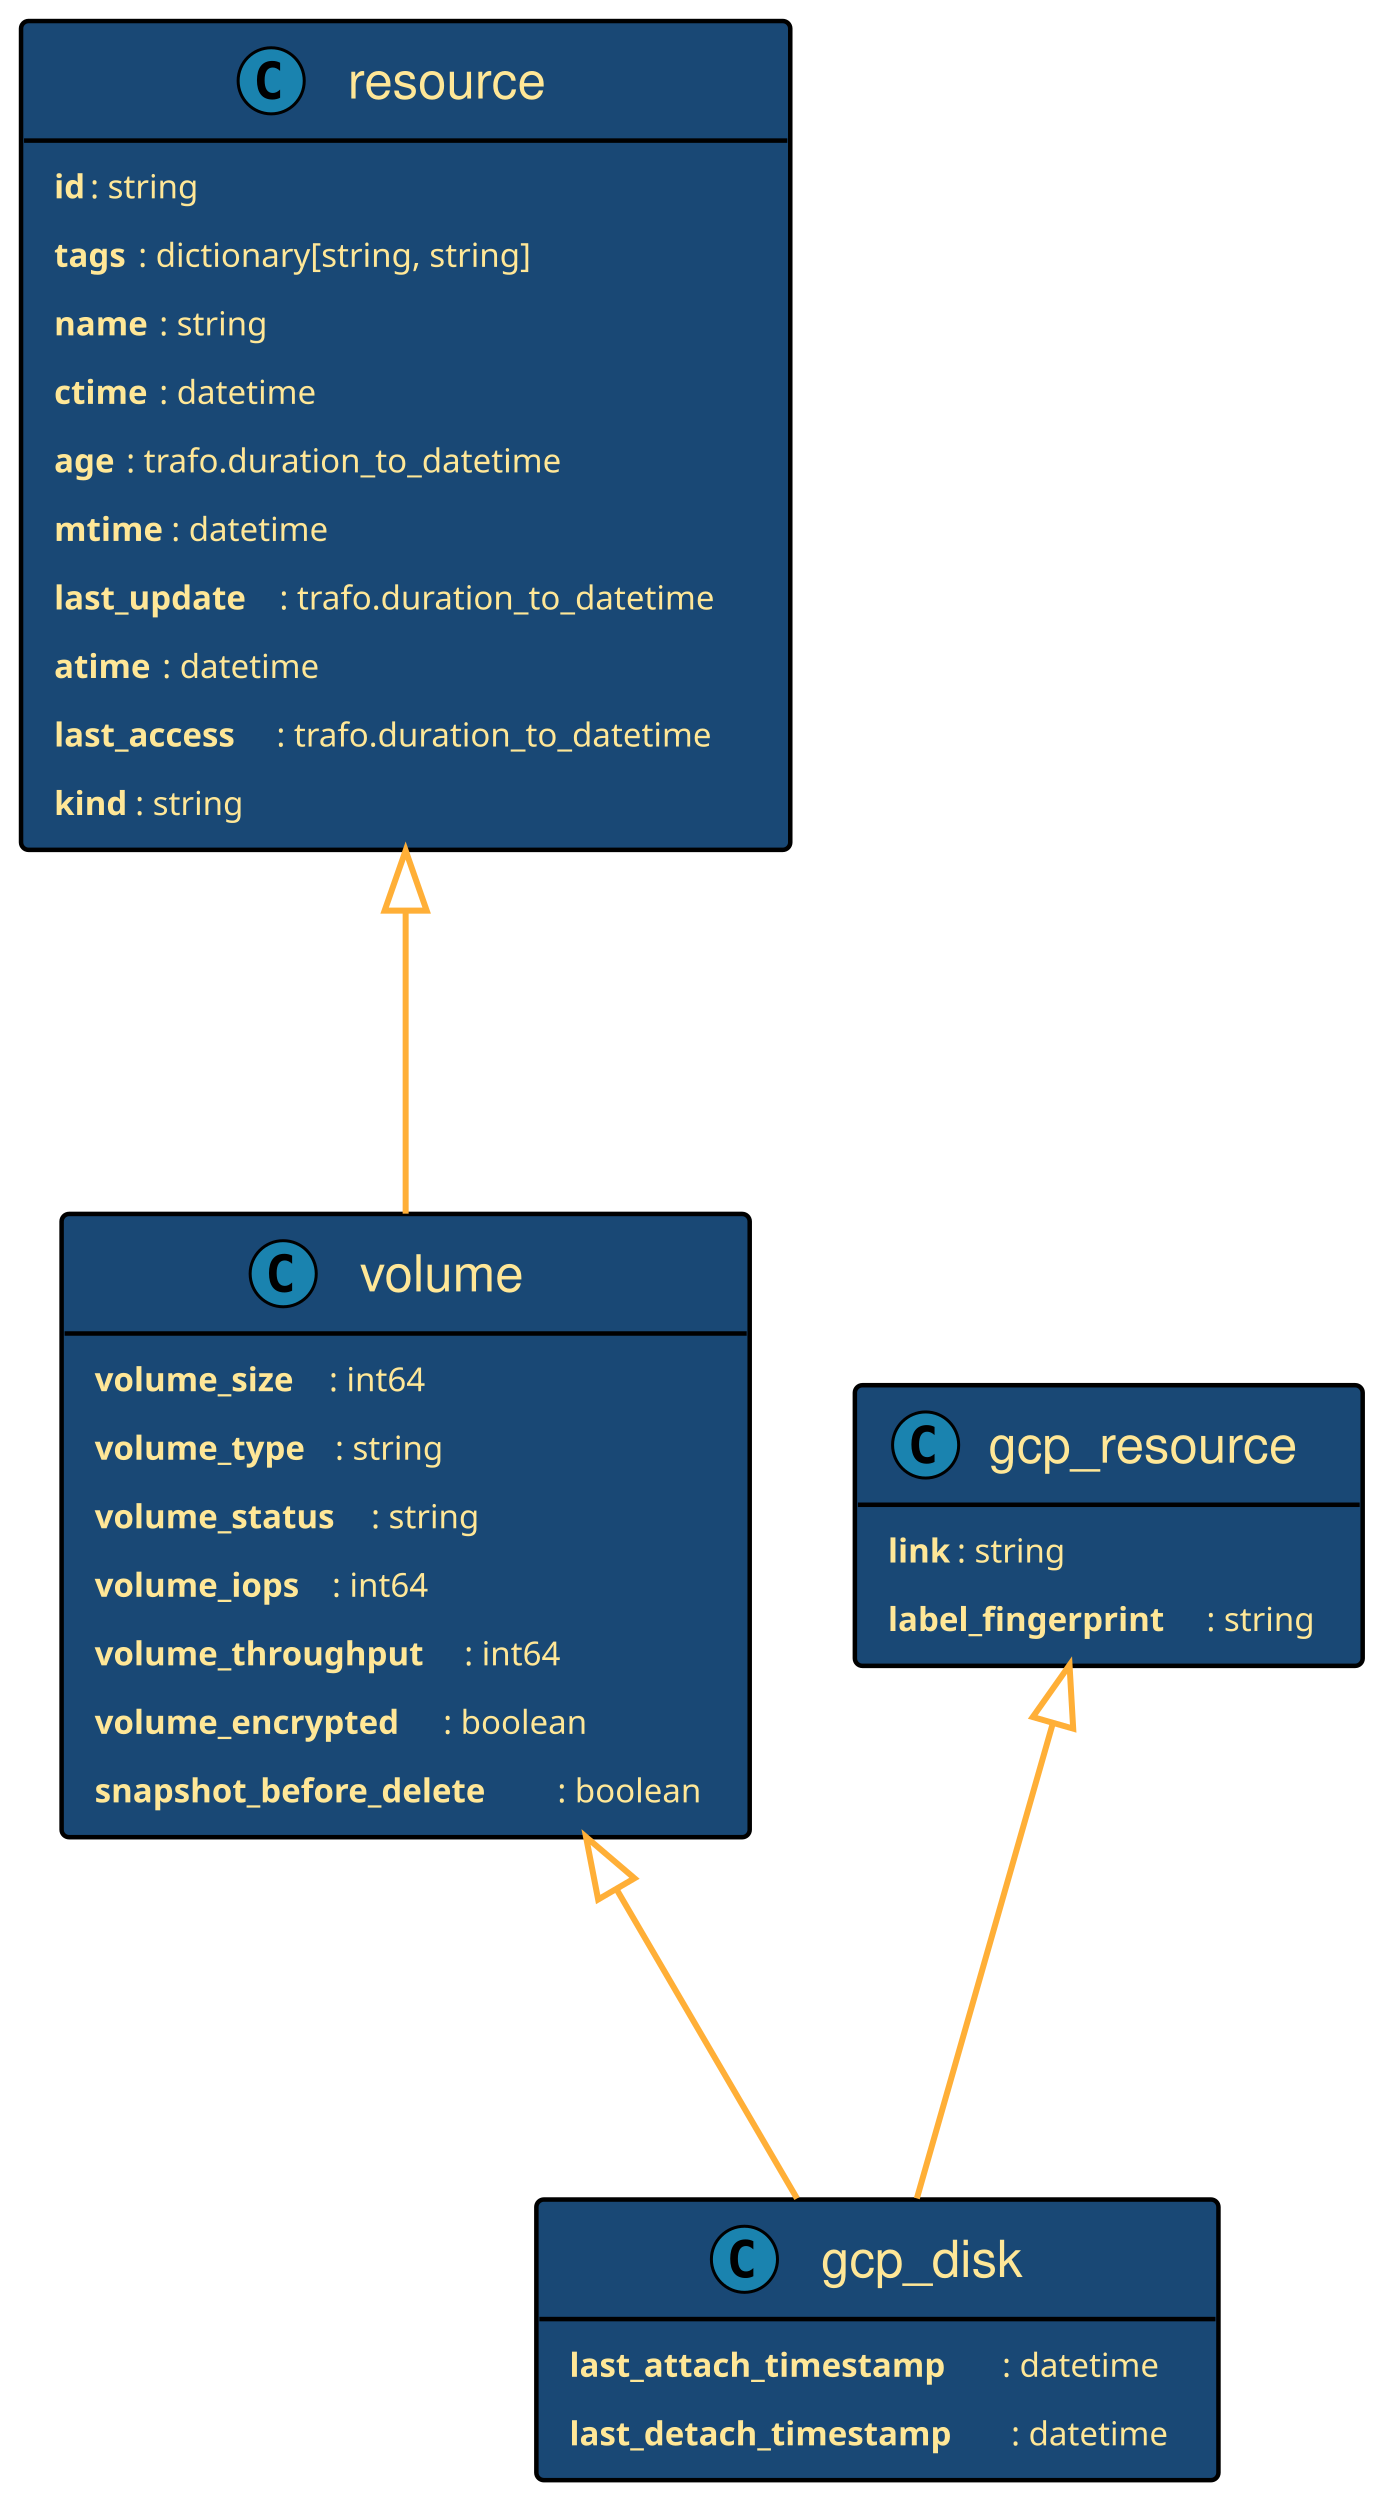
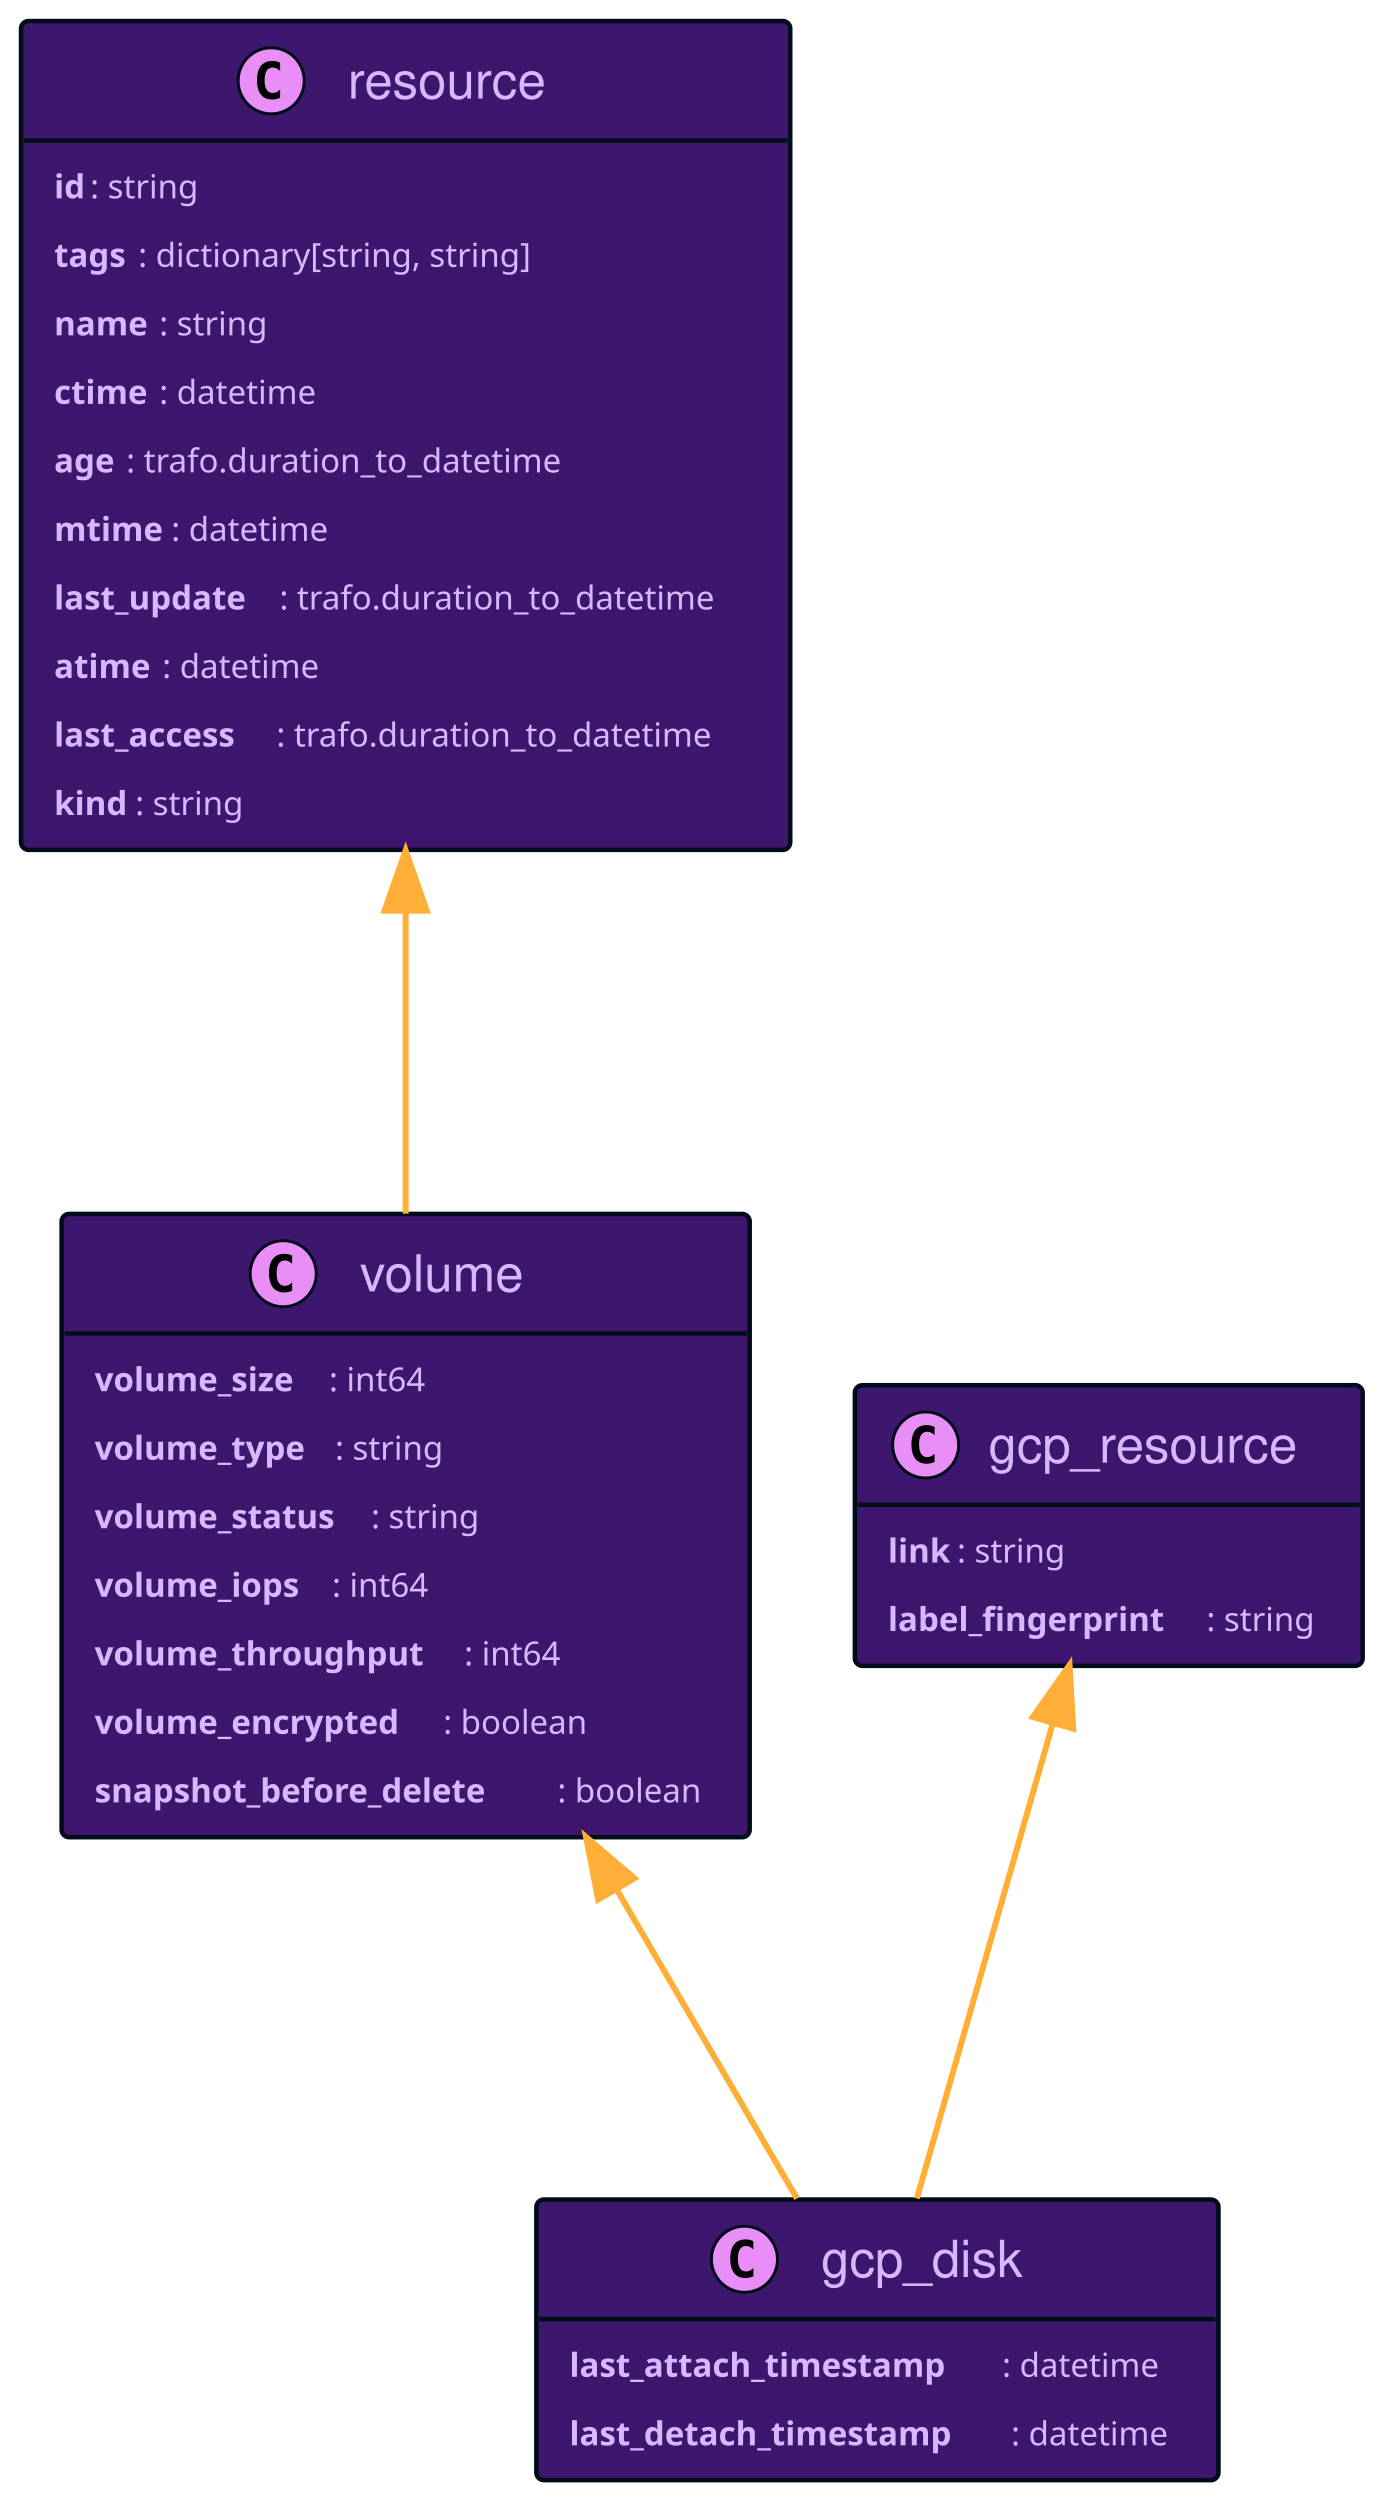
<svg xmlns="http://www.w3.org/2000/svg" width="460" height="832" contentScriptType="application/ecmascript" contentStyleType="text/css" style="width:460px;height:832px;background:#00000000" preserveAspectRatio="none" version="1.1" viewBox="0 0 460 832" zoomAndPan="magnify">
  <g>
-     <rect id="resource" width="256" height="275.836" x="7" y="7" fill="#194875" codeLine="17" rx="2.5" ry="2.5" style="stroke:#000;stroke-width:1.5" />
-     <ellipse cx="90.25" cy="26.895" fill="#1A83AF" rx="11" ry="11" style="stroke:#000;stroke-width:1" />
+     <rect id="resource" width="256" height="275.836" x="7" y="7" fill="#3d176e" codeLine="17" rx="2.5" ry="2.5" style="stroke:#000d19;stroke-width:1.5" />
+     <ellipse cx="90.25" cy="26.895" fill="#e98df7" rx="11" ry="11" style="stroke:#000d19;stroke-width:1" />
    <path fill="#000" d="M93.219,32.535 Q92.641,32.832 92,32.973 Q91.359,33.129 90.656,33.129 Q88.156,33.129 86.828,31.488 Q85.516,29.832 85.516,26.707 Q85.516,23.582 86.828,21.926 Q88.156,20.27 90.656,20.27 Q91.359,20.27 92,20.426 Q92.656,20.582 93.219,20.879 L93.219,23.598 Q92.594,23.02 92,22.754 Q91.406,22.473 90.781,22.473 Q89.438,22.473 88.75,23.551 Q88.062,24.613 88.062,26.707 Q88.062,28.801 88.75,29.879 Q89.438,30.941 90.781,30.941 Q91.406,30.941 92,30.676 Q92.594,30.395 93.219,29.816 L93.219,32.535 Z" />
-     <text x="115.75" y="32.78" fill="#FFE797" font-family="Helvetica" font-size="17" lengthAdjust="spacing" textLength="71">resource</text>
-     <line style="stroke:#000;stroke-width:1.5" x1="8" x2="262" y1="46.789" y2="46.789" />
-     <text x="18" y="65.999" fill="#FFE797" font-family="sans-serif" font-size="11" font-weight="bold" lengthAdjust="spacing" textLength="12">id</text>
-     <text x="30" y="65.999" fill="#FFE797" font-family="sans-serif" font-size="11" lengthAdjust="spacing" textLength="41">: string</text>
-     <text x="18" y="88.804" fill="#FFE797" font-family="sans-serif" font-size="11" font-weight="bold" lengthAdjust="spacing" textLength="28">tags</text>
-     <text x="46" y="88.804" fill="#FFE797" font-family="sans-serif" font-size="11" lengthAdjust="spacing" textLength="145">: dictionary[string, string]</text>
-     <text x="18" y="111.609" fill="#FFE797" font-family="sans-serif" font-size="11" font-weight="bold" lengthAdjust="spacing" textLength="35">name</text>
-     <text x="53" y="111.609" fill="#FFE797" font-family="sans-serif" font-size="11" lengthAdjust="spacing" textLength="41">: string</text>
-     <text x="18" y="134.414" fill="#FFE797" font-family="sans-serif" font-size="11" font-weight="bold" lengthAdjust="spacing" textLength="35">ctime</text>
-     <text x="53" y="134.414" fill="#FFE797" font-family="sans-serif" font-size="11" lengthAdjust="spacing" textLength="58">: datetime</text>
-     <text x="18" y="157.218" fill="#FFE797" font-family="sans-serif" font-size="11" font-weight="bold" lengthAdjust="spacing" textLength="24">age</text>
-     <text x="42" y="157.218" fill="#FFE797" font-family="sans-serif" font-size="11" lengthAdjust="spacing" textLength="159">: trafo.duration_to_datetime</text>
-     <text x="18" y="180.023" fill="#FFE797" font-family="sans-serif" font-size="11" font-weight="bold" lengthAdjust="spacing" textLength="39">mtime</text>
-     <text x="57" y="180.023" fill="#FFE797" font-family="sans-serif" font-size="11" lengthAdjust="spacing" textLength="58">: datetime</text>
-     <text x="18" y="202.828" fill="#FFE797" font-family="sans-serif" font-size="11" font-weight="bold" lengthAdjust="spacing" textLength="75">last_update</text>
-     <text x="93" y="202.828" fill="#FFE797" font-family="sans-serif" font-size="11" lengthAdjust="spacing" textLength="159">: trafo.duration_to_datetime</text>
-     <text x="18" y="225.632" fill="#FFE797" font-family="sans-serif" font-size="11" font-weight="bold" lengthAdjust="spacing" textLength="36">atime</text>
-     <text x="54" y="225.632" fill="#FFE797" font-family="sans-serif" font-size="11" lengthAdjust="spacing" textLength="58">: datetime</text>
-     <text x="18" y="248.437" fill="#FFE797" font-family="sans-serif" font-size="11" font-weight="bold" lengthAdjust="spacing" textLength="74">last_access</text>
-     <text x="92" y="248.437" fill="#FFE797" font-family="sans-serif" font-size="11" lengthAdjust="spacing" textLength="159">: trafo.duration_to_datetime</text>
-     <text x="18" y="271.242" fill="#FFE797" font-family="sans-serif" font-size="11" font-weight="bold" lengthAdjust="spacing" textLength="27">kind</text>
-     <text x="45" y="271.242" fill="#FFE797" font-family="sans-serif" font-size="11" lengthAdjust="spacing" textLength="41">: string</text>
-     <rect id="gcp_resource" width="169" height="93.398" x="284.5" y="461" fill="#194875" codeLine="29" rx="2.5" ry="2.5" style="stroke:#000;stroke-width:1.5" />
-     <ellipse cx="308.05" cy="480.894" fill="#1A83AF" rx="11" ry="11" style="stroke:#000;stroke-width:1" />
+     <text x="115.75" y="32.78" fill="#d9b8ff" font-family="Helvetica" font-size="17" lengthAdjust="spacing" textLength="71">resource</text>
+     <line style="stroke:#000d19;stroke-width:1.5" x1="8" x2="262" y1="46.789" y2="46.789" />
+     <text x="18" y="65.999" fill="#d9b8ff" font-family="sans-serif" font-size="11" font-weight="bold" lengthAdjust="spacing" textLength="12">id</text>
+     <text x="30" y="65.999" fill="#d9b8ff" font-family="sans-serif" font-size="11" lengthAdjust="spacing" textLength="41">: string</text>
+     <text x="18" y="88.804" fill="#d9b8ff" font-family="sans-serif" font-size="11" font-weight="bold" lengthAdjust="spacing" textLength="28">tags</text>
+     <text x="46" y="88.804" fill="#d9b8ff" font-family="sans-serif" font-size="11" lengthAdjust="spacing" textLength="145">: dictionary[string, string]</text>
+     <text x="18" y="111.609" fill="#d9b8ff" font-family="sans-serif" font-size="11" font-weight="bold" lengthAdjust="spacing" textLength="35">name</text>
+     <text x="53" y="111.609" fill="#d9b8ff" font-family="sans-serif" font-size="11" lengthAdjust="spacing" textLength="41">: string</text>
+     <text x="18" y="134.414" fill="#d9b8ff" font-family="sans-serif" font-size="11" font-weight="bold" lengthAdjust="spacing" textLength="35">ctime</text>
+     <text x="53" y="134.414" fill="#d9b8ff" font-family="sans-serif" font-size="11" lengthAdjust="spacing" textLength="58">: datetime</text>
+     <text x="18" y="157.218" fill="#d9b8ff" font-family="sans-serif" font-size="11" font-weight="bold" lengthAdjust="spacing" textLength="24">age</text>
+     <text x="42" y="157.218" fill="#d9b8ff" font-family="sans-serif" font-size="11" lengthAdjust="spacing" textLength="159">: trafo.duration_to_datetime</text>
+     <text x="18" y="180.023" fill="#d9b8ff" font-family="sans-serif" font-size="11" font-weight="bold" lengthAdjust="spacing" textLength="39">mtime</text>
+     <text x="57" y="180.023" fill="#d9b8ff" font-family="sans-serif" font-size="11" lengthAdjust="spacing" textLength="58">: datetime</text>
+     <text x="18" y="202.828" fill="#d9b8ff" font-family="sans-serif" font-size="11" font-weight="bold" lengthAdjust="spacing" textLength="75">last_update</text>
+     <text x="93" y="202.828" fill="#d9b8ff" font-family="sans-serif" font-size="11" lengthAdjust="spacing" textLength="159">: trafo.duration_to_datetime</text>
+     <text x="18" y="225.632" fill="#d9b8ff" font-family="sans-serif" font-size="11" font-weight="bold" lengthAdjust="spacing" textLength="36">atime</text>
+     <text x="54" y="225.632" fill="#d9b8ff" font-family="sans-serif" font-size="11" lengthAdjust="spacing" textLength="58">: datetime</text>
+     <text x="18" y="248.437" fill="#d9b8ff" font-family="sans-serif" font-size="11" font-weight="bold" lengthAdjust="spacing" textLength="74">last_access</text>
+     <text x="92" y="248.437" fill="#d9b8ff" font-family="sans-serif" font-size="11" lengthAdjust="spacing" textLength="159">: trafo.duration_to_datetime</text>
+     <text x="18" y="271.242" fill="#d9b8ff" font-family="sans-serif" font-size="11" font-weight="bold" lengthAdjust="spacing" textLength="27">kind</text>
+     <text x="45" y="271.242" fill="#d9b8ff" font-family="sans-serif" font-size="11" lengthAdjust="spacing" textLength="41">: string</text>
+     <rect id="gcp_resource" width="169" height="93.398" x="284.5" y="461" fill="#3d176e" codeLine="29" rx="2.5" ry="2.5" style="stroke:#000d19;stroke-width:1.5" />
+     <ellipse cx="308.05" cy="480.894" fill="#e98df7" rx="11" ry="11" style="stroke:#000d19;stroke-width:1" />
    <path fill="#000" d="M311.019,486.535 Q310.441,486.832 309.8,486.973 Q309.159,487.129 308.456,487.129 Q305.956,487.129 304.628,485.488 Q303.316,483.832 303.316,480.707 Q303.316,477.582 304.628,475.926 Q305.956,474.269 308.456,474.269 Q309.159,474.269 309.8,474.426 Q310.456,474.582 311.019,474.879 L311.019,477.598 Q310.394,477.019 309.8,476.754 Q309.206,476.473 308.581,476.473 Q307.238,476.473 306.55,477.551 Q305.863,478.613 305.863,480.707 Q305.863,482.801 306.55,483.879 Q307.238,484.941 308.581,484.941 Q309.206,484.941 309.8,484.676 Q310.394,484.394 311.019,483.816 L311.019,486.535 Z" />
-     <text x="328.95" y="486.78" fill="#FFE797" font-family="Helvetica" font-size="17" lengthAdjust="spacing" textLength="108">gcp_resource</text>
-     <line style="stroke:#000;stroke-width:1.5" x1="285.5" x2="452.5" y1="500.789" y2="500.789" />
-     <text x="295.5" y="520" fill="#FFE797" font-family="sans-serif" font-size="11" font-weight="bold" lengthAdjust="spacing" textLength="23">link</text>
-     <text x="318.5" y="520" fill="#FFE797" font-family="sans-serif" font-size="11" lengthAdjust="spacing" textLength="41">: string</text>
-     <text x="295.5" y="542.804" fill="#FFE797" font-family="sans-serif" font-size="11" font-weight="bold" lengthAdjust="spacing" textLength="106">label_fingerprint</text>
-     <text x="401.5" y="542.804" fill="#FFE797" font-family="sans-serif" font-size="11" lengthAdjust="spacing" textLength="41">: string</text>
-     <rect id="volume" width="229" height="207.422" x="20.5" y="404" fill="#194875" codeLine="33" rx="2.5" ry="2.5" style="stroke:#000;stroke-width:1.5" />
-     <ellipse cx="94.25" cy="423.894" fill="#1A83AF" rx="11" ry="11" style="stroke:#000;stroke-width:1" />
+     <text x="328.95" y="486.78" fill="#d9b8ff" font-family="Helvetica" font-size="17" lengthAdjust="spacing" textLength="108">gcp_resource</text>
+     <line style="stroke:#000d19;stroke-width:1.5" x1="285.5" x2="452.5" y1="500.789" y2="500.789" />
+     <text x="295.5" y="520" fill="#d9b8ff" font-family="sans-serif" font-size="11" font-weight="bold" lengthAdjust="spacing" textLength="23">link</text>
+     <text x="318.5" y="520" fill="#d9b8ff" font-family="sans-serif" font-size="11" lengthAdjust="spacing" textLength="41">: string</text>
+     <text x="295.5" y="542.804" fill="#d9b8ff" font-family="sans-serif" font-size="11" font-weight="bold" lengthAdjust="spacing" textLength="106">label_fingerprint</text>
+     <text x="401.5" y="542.804" fill="#d9b8ff" font-family="sans-serif" font-size="11" lengthAdjust="spacing" textLength="41">: string</text>
+     <rect id="volume" width="229" height="207.422" x="20.5" y="404" fill="#3d176e" codeLine="33" rx="2.5" ry="2.5" style="stroke:#000d19;stroke-width:1.5" />
+     <ellipse cx="94.25" cy="423.894" fill="#e98df7" rx="11" ry="11" style="stroke:#000d19;stroke-width:1" />
    <path fill="#000" d="M97.219,429.535 Q96.641,429.832 96,429.973 Q95.359,430.129 94.656,430.129 Q92.156,430.129 90.828,428.488 Q89.516,426.832 89.516,423.707 Q89.516,420.582 90.828,418.926 Q92.156,417.269 94.656,417.269 Q95.359,417.269 96,417.426 Q96.656,417.582 97.219,417.879 L97.219,420.598 Q96.594,420.019 96,419.754 Q95.406,419.473 94.781,419.473 Q93.438,419.473 92.75,420.551 Q92.062,421.613 92.062,423.707 Q92.062,425.801 92.75,426.879 Q93.438,427.941 94.781,427.941 Q95.406,427.941 96,427.676 Q96.594,427.394 97.219,426.816 L97.219,429.535 Z" />
-     <text x="119.75" y="429.78" fill="#FFE797" font-family="Helvetica" font-size="17" lengthAdjust="spacing" textLength="63">volume</text>
-     <line style="stroke:#000;stroke-width:1.5" x1="21.5" x2="248.5" y1="443.789" y2="443.789" />
-     <text x="31.5" y="463" fill="#FFE797" font-family="sans-serif" font-size="11" font-weight="bold" lengthAdjust="spacing" textLength="78">volume_size</text>
-     <text x="109.5" y="463" fill="#FFE797" font-family="sans-serif" font-size="11" lengthAdjust="spacing" textLength="36">: int64</text>
-     <text x="31.5" y="485.804" fill="#FFE797" font-family="sans-serif" font-size="11" font-weight="bold" lengthAdjust="spacing" textLength="80">volume_type</text>
-     <text x="111.5" y="485.804" fill="#FFE797" font-family="sans-serif" font-size="11" lengthAdjust="spacing" textLength="41">: string</text>
-     <text x="31.5" y="508.609" fill="#FFE797" font-family="sans-serif" font-size="11" font-weight="bold" lengthAdjust="spacing" textLength="92">volume_status</text>
-     <text x="123.5" y="508.609" fill="#FFE797" font-family="sans-serif" font-size="11" lengthAdjust="spacing" textLength="41">: string</text>
-     <text x="31.5" y="531.414" fill="#FFE797" font-family="sans-serif" font-size="11" font-weight="bold" lengthAdjust="spacing" textLength="79">volume_iops</text>
-     <text x="110.5" y="531.414" fill="#FFE797" font-family="sans-serif" font-size="11" lengthAdjust="spacing" textLength="36">: int64</text>
-     <text x="31.5" y="554.218" fill="#FFE797" font-family="sans-serif" font-size="11" font-weight="bold" lengthAdjust="spacing" textLength="123">volume_throughput</text>
-     <text x="154.5" y="554.218" fill="#FFE797" font-family="sans-serif" font-size="11" lengthAdjust="spacing" textLength="36">: int64</text>
-     <text x="31.5" y="577.023" fill="#FFE797" font-family="sans-serif" font-size="11" font-weight="bold" lengthAdjust="spacing" textLength="116">volume_encrypted</text>
-     <text x="147.5" y="577.023" fill="#FFE797" font-family="sans-serif" font-size="11" lengthAdjust="spacing" textLength="53">: boolean</text>
-     <text x="31.5" y="599.828" fill="#FFE797" font-family="sans-serif" font-size="11" font-weight="bold" lengthAdjust="spacing" textLength="154">snapshot_before_delete</text>
-     <text x="185.5" y="599.828" fill="#FFE797" font-family="sans-serif" font-size="11" lengthAdjust="spacing" textLength="53">: boolean</text>
-     <rect id="gcp_disk" width="227" height="93.398" x="178.5" y="732" fill="#194875" codeLine="42" rx="2.5" ry="2.5" style="stroke:#000;stroke-width:1.5" />
-     <ellipse cx="247.75" cy="751.894" fill="#1A83AF" rx="11" ry="11" style="stroke:#000;stroke-width:1" />
+     <text x="119.75" y="429.78" fill="#d9b8ff" font-family="Helvetica" font-size="17" lengthAdjust="spacing" textLength="63">volume</text>
+     <line style="stroke:#000d19;stroke-width:1.5" x1="21.5" x2="248.5" y1="443.789" y2="443.789" />
+     <text x="31.5" y="463" fill="#d9b8ff" font-family="sans-serif" font-size="11" font-weight="bold" lengthAdjust="spacing" textLength="78">volume_size</text>
+     <text x="109.5" y="463" fill="#d9b8ff" font-family="sans-serif" font-size="11" lengthAdjust="spacing" textLength="36">: int64</text>
+     <text x="31.5" y="485.804" fill="#d9b8ff" font-family="sans-serif" font-size="11" font-weight="bold" lengthAdjust="spacing" textLength="80">volume_type</text>
+     <text x="111.5" y="485.804" fill="#d9b8ff" font-family="sans-serif" font-size="11" lengthAdjust="spacing" textLength="41">: string</text>
+     <text x="31.5" y="508.609" fill="#d9b8ff" font-family="sans-serif" font-size="11" font-weight="bold" lengthAdjust="spacing" textLength="92">volume_status</text>
+     <text x="123.5" y="508.609" fill="#d9b8ff" font-family="sans-serif" font-size="11" lengthAdjust="spacing" textLength="41">: string</text>
+     <text x="31.5" y="531.414" fill="#d9b8ff" font-family="sans-serif" font-size="11" font-weight="bold" lengthAdjust="spacing" textLength="79">volume_iops</text>
+     <text x="110.5" y="531.414" fill="#d9b8ff" font-family="sans-serif" font-size="11" lengthAdjust="spacing" textLength="36">: int64</text>
+     <text x="31.5" y="554.218" fill="#d9b8ff" font-family="sans-serif" font-size="11" font-weight="bold" lengthAdjust="spacing" textLength="123">volume_throughput</text>
+     <text x="154.5" y="554.218" fill="#d9b8ff" font-family="sans-serif" font-size="11" lengthAdjust="spacing" textLength="36">: int64</text>
+     <text x="31.5" y="577.023" fill="#d9b8ff" font-family="sans-serif" font-size="11" font-weight="bold" lengthAdjust="spacing" textLength="116">volume_encrypted</text>
+     <text x="147.5" y="577.023" fill="#d9b8ff" font-family="sans-serif" font-size="11" lengthAdjust="spacing" textLength="53">: boolean</text>
+     <text x="31.5" y="599.828" fill="#d9b8ff" font-family="sans-serif" font-size="11" font-weight="bold" lengthAdjust="spacing" textLength="154">snapshot_before_delete</text>
+     <text x="185.5" y="599.828" fill="#d9b8ff" font-family="sans-serif" font-size="11" lengthAdjust="spacing" textLength="53">: boolean</text>
+     <rect id="gcp_disk" width="227" height="93.398" x="178.5" y="732" fill="#3d176e" codeLine="42" rx="2.5" ry="2.5" style="stroke:#000d19;stroke-width:1.5" />
+     <ellipse cx="247.75" cy="751.894" fill="#e98df7" rx="11" ry="11" style="stroke:#000d19;stroke-width:1" />
    <path fill="#000" d="M250.719,757.535 Q250.141,757.832 249.5,757.973 Q248.859,758.129 248.156,758.129 Q245.656,758.129 244.328,756.488 Q243.016,754.832 243.016,751.707 Q243.016,748.582 244.328,746.926 Q245.656,745.269 248.156,745.269 Q248.859,745.269 249.5,745.426 Q250.156,745.582 250.719,745.879 L250.719,748.598 Q250.094,748.019 249.5,747.754 Q248.906,747.473 248.281,747.473 Q246.938,747.473 246.25,748.551 Q245.562,749.613 245.562,751.707 Q245.562,753.801 246.25,754.879 Q246.938,755.941 248.281,755.941 Q248.906,755.941 249.5,755.676 Q250.094,755.394 250.719,754.816 L250.719,757.535 Z" />
-     <text x="273.25" y="757.78" fill="#FFE797" font-family="Helvetica" font-size="17" lengthAdjust="spacing" textLength="70">gcp_disk</text>
-     <line style="stroke:#000;stroke-width:1.5" x1="179.5" x2="404.5" y1="771.789" y2="771.789" />
-     <text x="189.5" y="791" fill="#FFE797" font-family="sans-serif" font-size="11" font-weight="bold" lengthAdjust="spacing" textLength="144">last_attach_timestamp</text>
-     <text x="333.5" y="791" fill="#FFE797" font-family="sans-serif" font-size="11" lengthAdjust="spacing" textLength="58">: datetime</text>
-     <text x="189.5" y="813.804" fill="#FFE797" font-family="sans-serif" font-size="11" font-weight="bold" lengthAdjust="spacing" textLength="147">last_detach_timestamp</text>
-     <text x="336.5" y="813.804" fill="#FFE797" font-family="sans-serif" font-size="11" lengthAdjust="spacing" textLength="58">: datetime</text>
+     <text x="273.25" y="757.78" fill="#d9b8ff" font-family="Helvetica" font-size="17" lengthAdjust="spacing" textLength="70">gcp_disk</text>
+     <line style="stroke:#000d19;stroke-width:1.5" x1="179.5" x2="404.5" y1="771.789" y2="771.789" />
+     <text x="189.5" y="791" fill="#d9b8ff" font-family="sans-serif" font-size="11" font-weight="bold" lengthAdjust="spacing" textLength="144">last_attach_timestamp</text>
+     <text x="333.5" y="791" fill="#d9b8ff" font-family="sans-serif" font-size="11" lengthAdjust="spacing" textLength="58">: datetime</text>
+     <text x="189.5" y="813.804" fill="#d9b8ff" font-family="sans-serif" font-size="11" font-weight="bold" lengthAdjust="spacing" textLength="147">last_detach_timestamp</text>
+     <text x="336.5" y="813.804" fill="#d9b8ff" font-family="sans-serif" font-size="11" lengthAdjust="spacing" textLength="58">: datetime</text>
    <path id="resource-backto-volume" fill="none" d="M135,303.49 C135,337.51 135,372.64 135,403.9" codeLine="46" style="stroke:#ffaf37;stroke-width:2" />
-     <polygon fill="none" points="128 303.06 135 283.06 142 303.06 128 303.06" style="stroke:#ffaf37;stroke-width:2" />
+     <polygon fill="#ffaf37" points="128 303.06 135 283.06 142 303.06 128 303.06" style="stroke:#ffaf37;stroke-width:2" />
    <path id="gcp_resource-backto-gcp_disk" fill="none" d="M350.36,573.6 C336.37,622.48 317.57,688.19 305.13,731.64" codeLine="47" style="stroke:#ffaf37;stroke-width:2" />
-     <polygon fill="none" points="343.7 571.43 355.94 554.13 357.16 575.29 343.7 571.43" style="stroke:#ffaf37;stroke-width:2" />
+     <polygon fill="#ffaf37" points="343.7 571.43 355.94 554.13 357.16 575.29 343.7 571.43" style="stroke:#ffaf37;stroke-width:2" />
    <path id="volume-backto-gcp_disk" fill="none" d="M205.37,629.07 C226.64,665.51 248.7,703.31 265.24,731.65" codeLine="48" style="stroke:#ffaf37;stroke-width:2" />
-     <polygon fill="none" points="199.06 632.15 195.03 611.35 211.15 625.09 199.06 632.15" style="stroke:#ffaf37;stroke-width:2" />
+     <polygon fill="#ffaf37" points="199.06 632.15 195.03 611.35 211.15 625.09 199.06 632.15" style="stroke:#ffaf37;stroke-width:2" />
  </g>
</svg>
